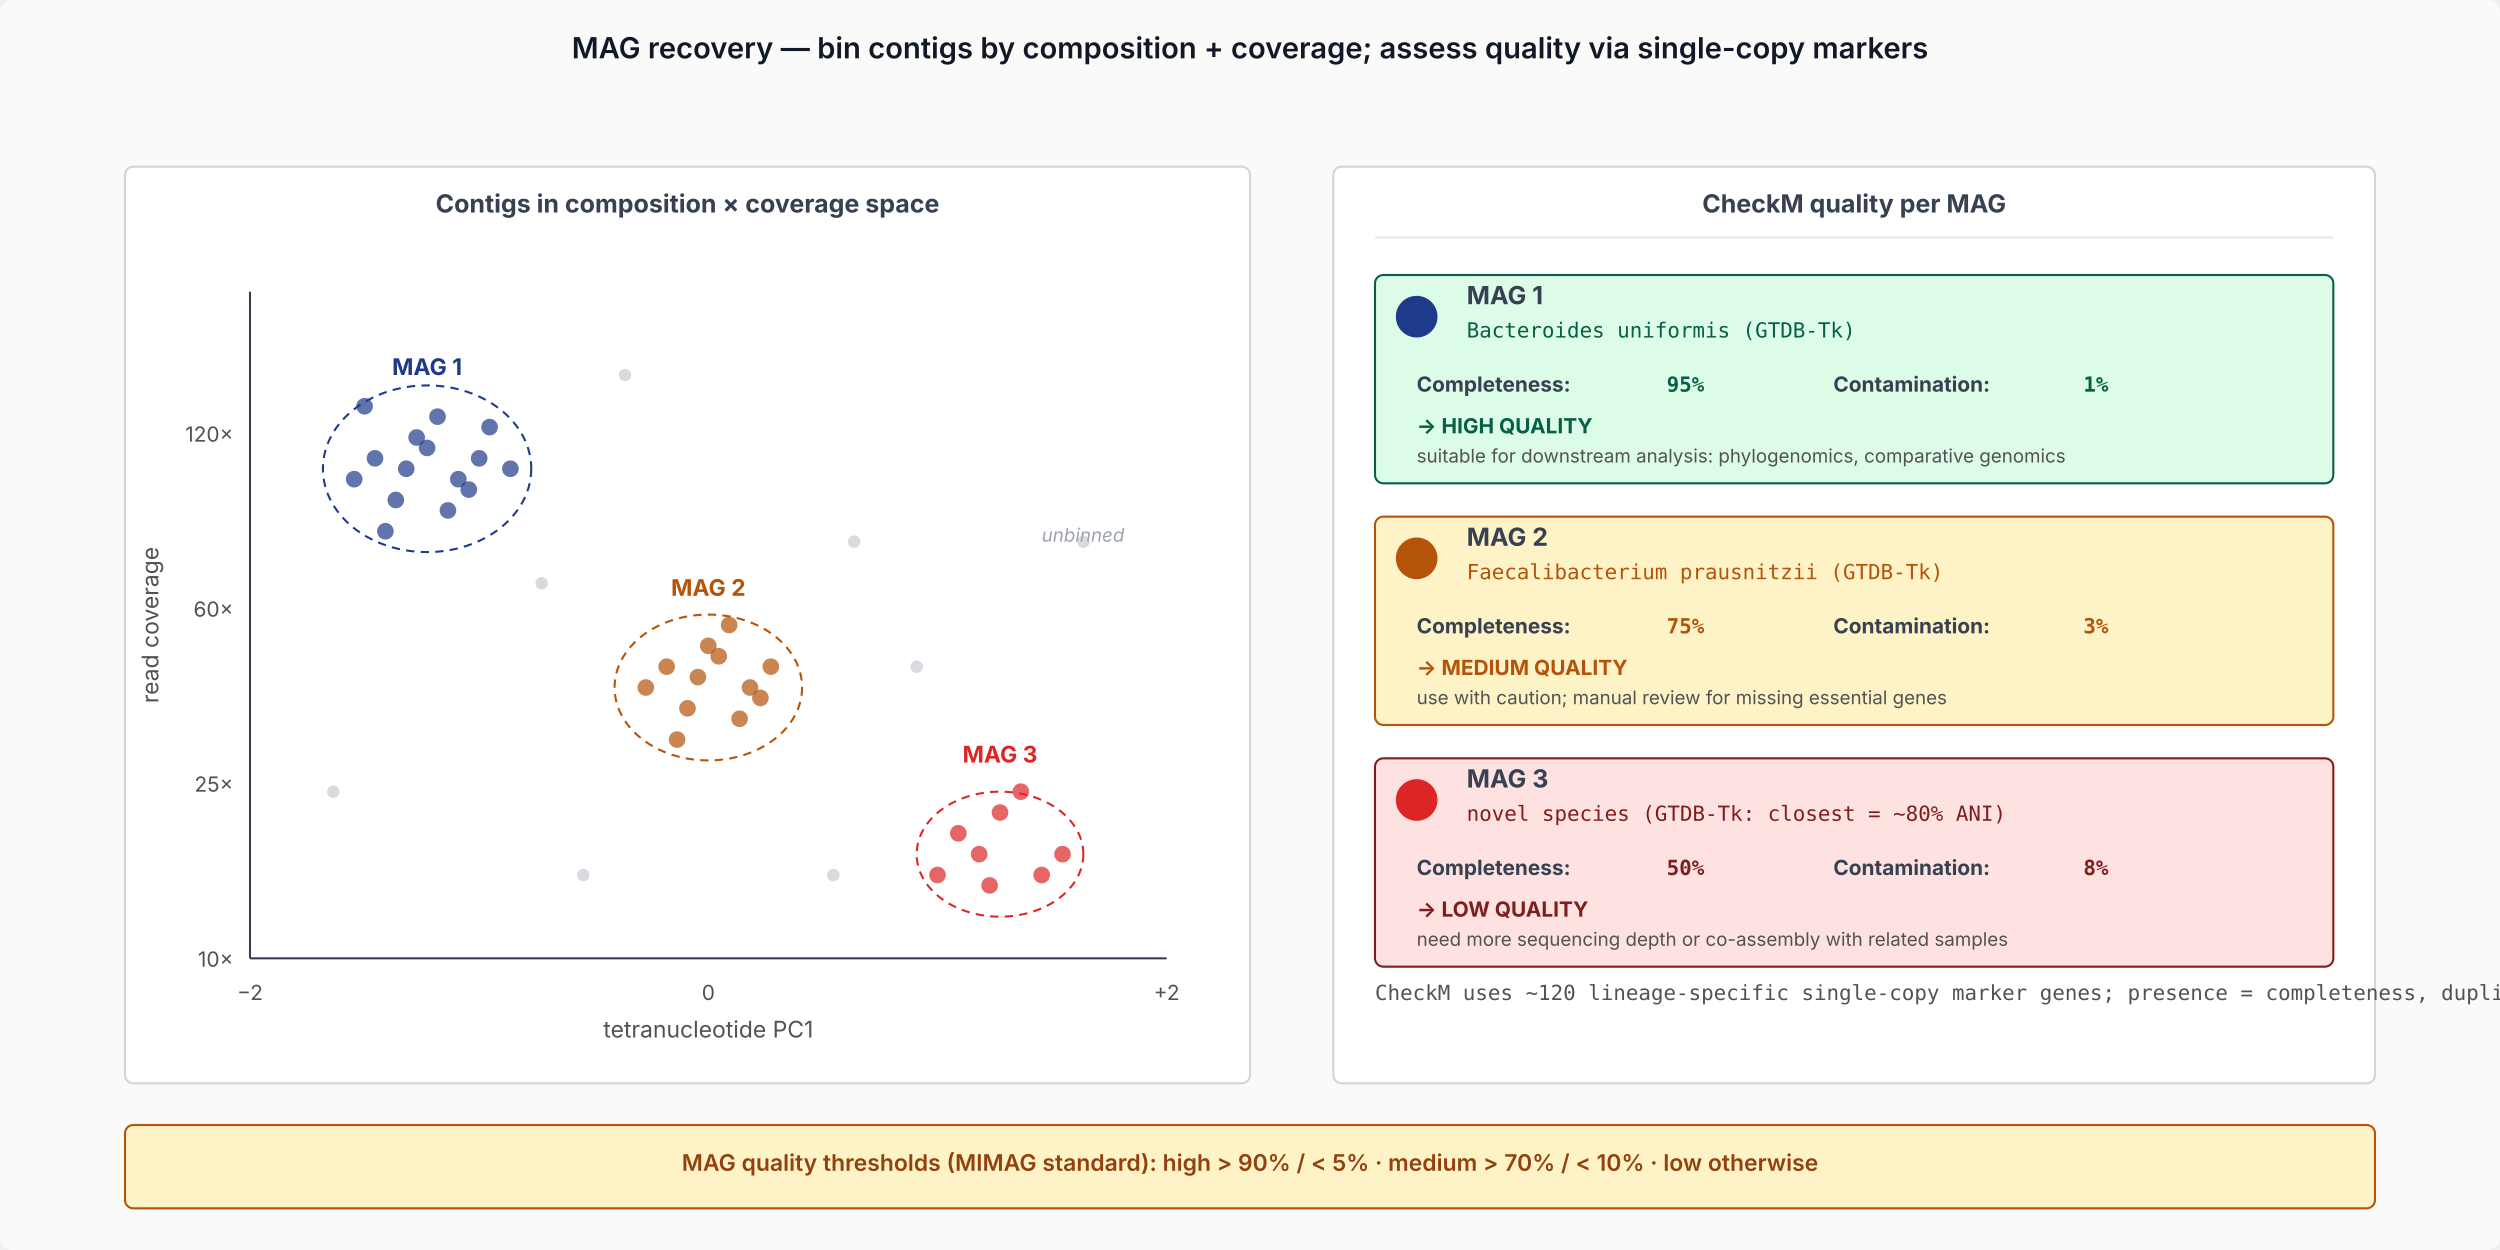
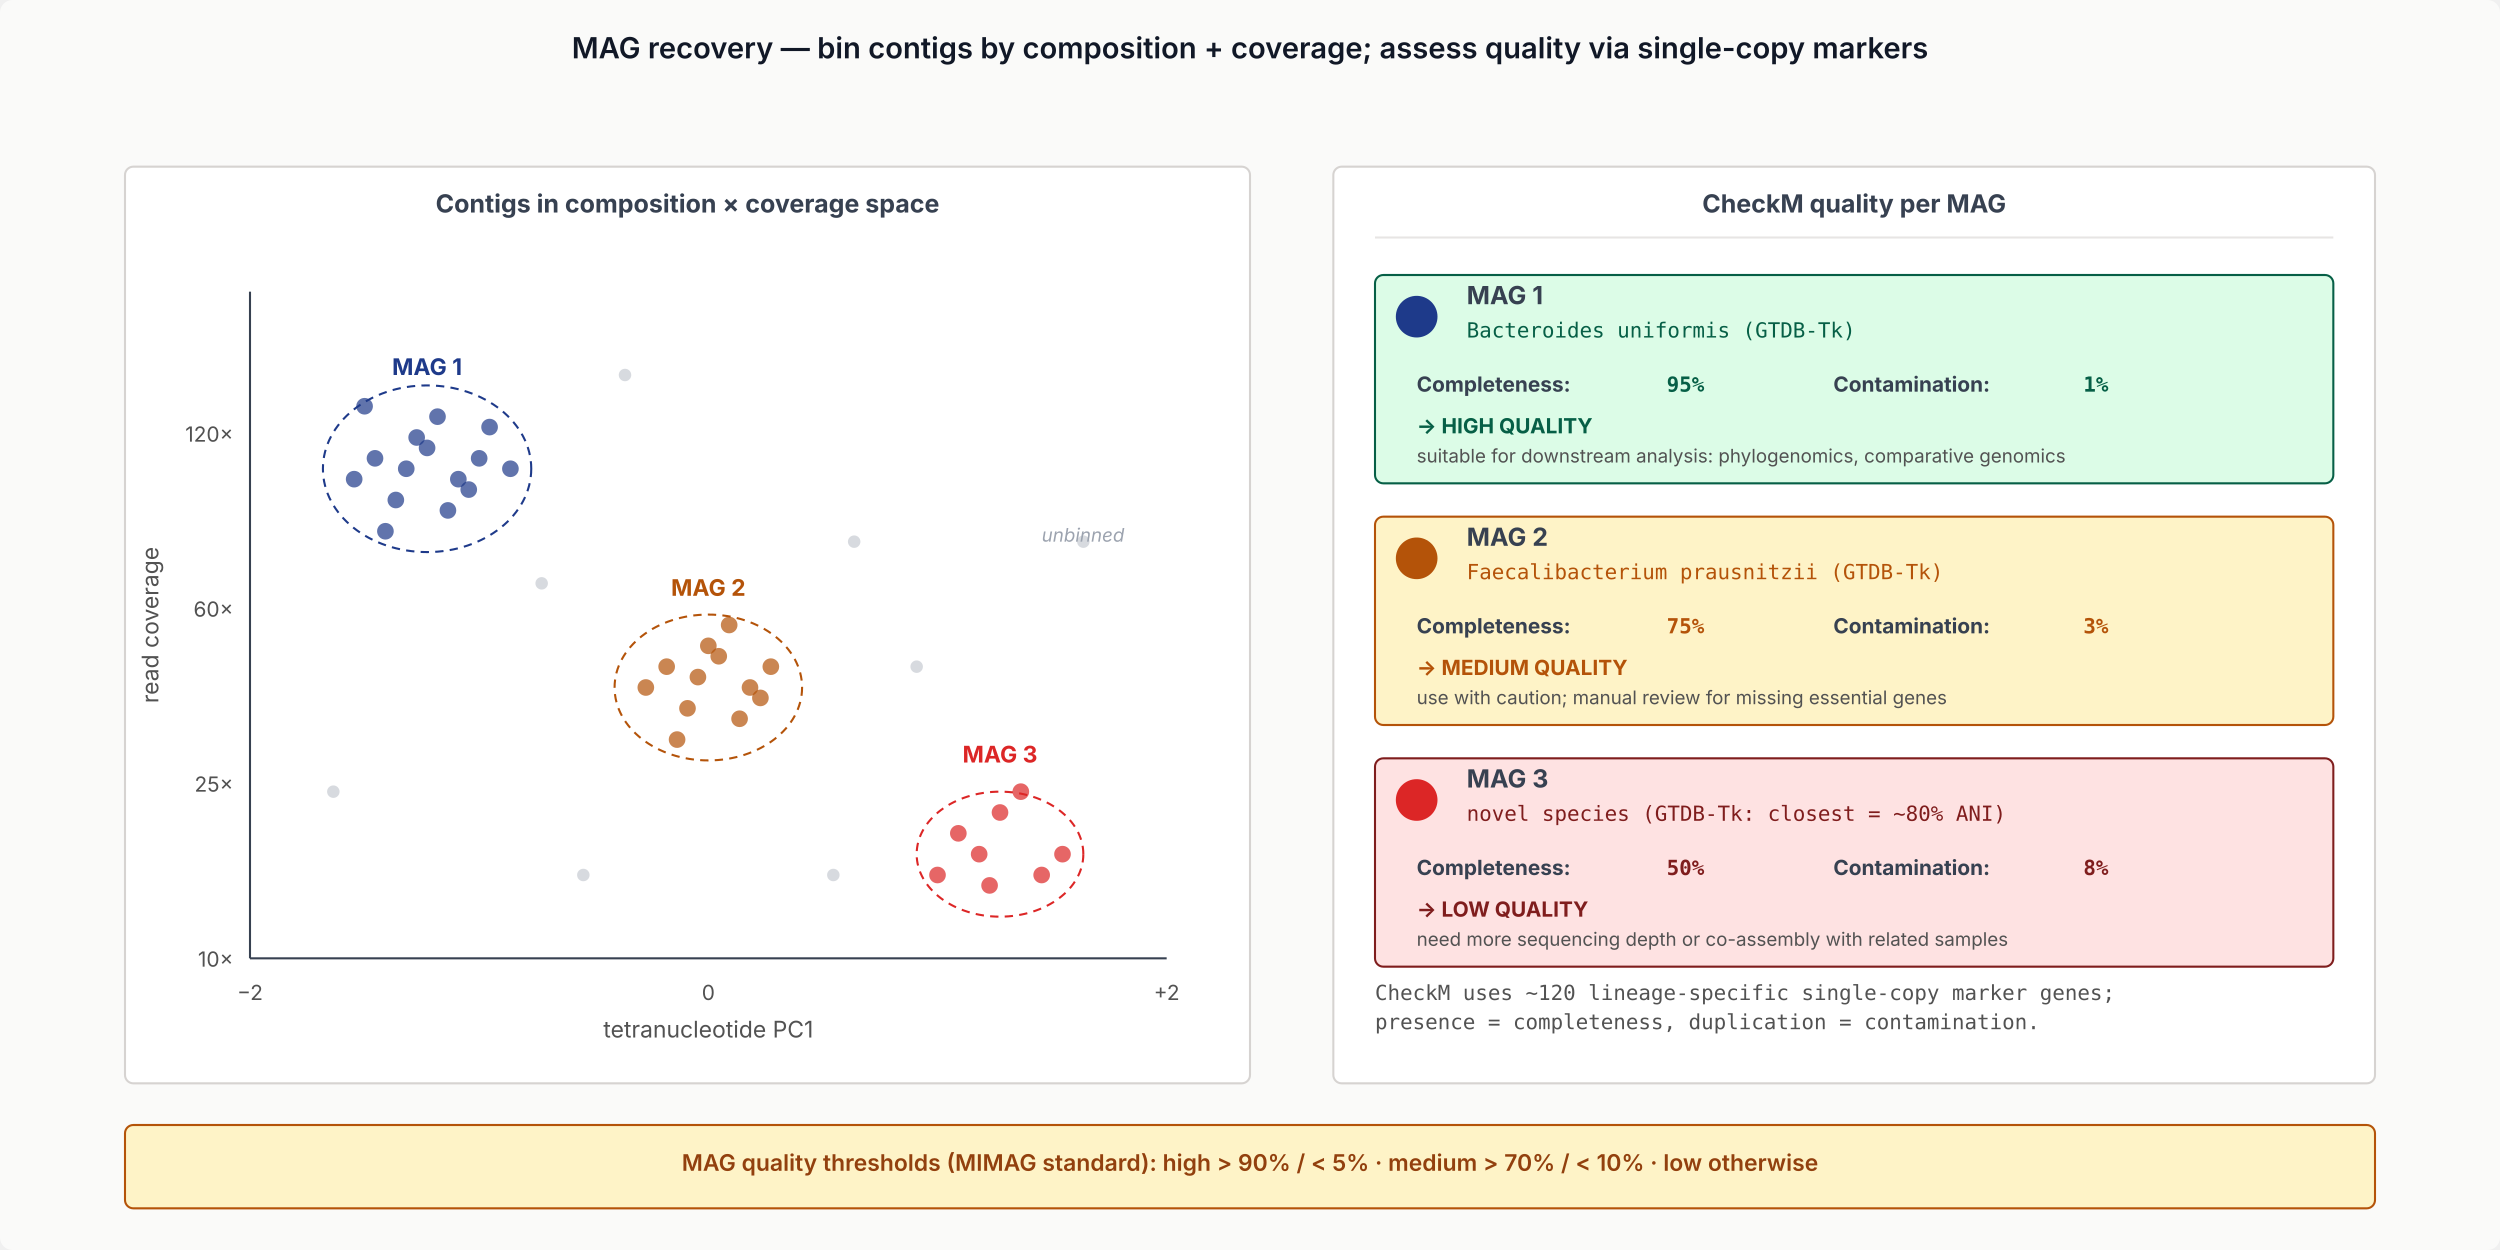
<svg xmlns="http://www.w3.org/2000/svg" viewBox="0 0 1200 600" width="1200" height="600" font-family="Inter, sans-serif">
  <defs>
    <style>text { font-family: Inter, sans-serif; } .mono { font-family: 'JetBrains Mono', monospace; font-size: 10px; }</style>
  </defs>
  <rect width="1200" height="600" fill="#fafaf9" rx="6" />
  <text x="600" y="28" text-anchor="middle" font-size="14" font-weight="600" fill="#111827">MAG recovery — bin contigs by composition + coverage; assess quality via single-copy markers</text>
  <g transform="translate(60,80)">
    <rect width="540" height="440" fill="#fff" stroke="#d6d3d1" rx="4" />
    <text x="270" y="22" text-anchor="middle" font-size="12" font-weight="700" fill="#374151">Contigs in composition × coverage space</text>
    <g transform="translate(60,60)">
      <line x1="0" y1="320" x2="440" y2="320" stroke="#374151" />
      <line x1="0" y1="0" x2="0" y2="320" stroke="#374151" />
      <g class="mono" font-size="10" fill="#525252">
        <text x="-8" y="324" text-anchor="end">10×</text>
        <text x="-8" y="240" text-anchor="end">25×</text>
        <text x="-8" y="156" text-anchor="end">60×</text>
        <text x="-8" y="72" text-anchor="end">120×</text>
        <text x="0" y="340" text-anchor="middle">−2</text>
        <text x="220" y="340" text-anchor="middle">0</text>
        <text x="440" y="340" text-anchor="middle">+2</text>
      </g>
      <text x="220" y="358" text-anchor="middle" font-size="11" fill="#525252">tetranucleotide PC1</text>
      <text x="-44" y="160" text-anchor="middle" font-size="11" fill="#525252" transform="rotate(-90 -44 160)">read coverage</text>
      <g fill="#1e3a8a" fill-opacity="0.7">
        <circle cx="60" cy="80" r="4" />
        <circle cx="80" cy="70" r="4" />
        <circle cx="100" cy="90" r="4" />
        <circle cx="70" cy="100" r="4" />
        <circle cx="90" cy="60" r="4" />
        <circle cx="50" cy="90" r="4" />
        <circle cx="110" cy="80" r="4" />
        <circle cx="75" cy="85" r="4" />
        <circle cx="85" cy="75" r="4" />
        <circle cx="95" cy="105" r="4" />
        <circle cx="65" cy="115" r="4" />
        <circle cx="105" cy="95" r="4" />
        <circle cx="115" cy="65" r="4" />
        <circle cx="55" cy="55" r="4" />
        <circle cx="125" cy="85" r="4" />
      </g>
      <ellipse cx="85" cy="85" rx="50" ry="40" fill="none" stroke="#1e3a8a" stroke-dasharray="4 3" />
      <text x="85" y="40" text-anchor="middle" font-size="11" font-weight="700" fill="#1e3a8a">MAG 1</text>
      <g fill="#b45309" fill-opacity="0.7">
        <circle cx="200" cy="180" r="4" />
        <circle cx="220" cy="170" r="4" />
        <circle cx="240" cy="190" r="4" />
        <circle cx="210" cy="200" r="4" />
        <circle cx="230" cy="160" r="4" />
        <circle cx="190" cy="190" r="4" />
        <circle cx="250" cy="180" r="4" />
        <circle cx="215" cy="185" r="4" />
        <circle cx="225" cy="175" r="4" />
        <circle cx="235" cy="205" r="4" />
        <circle cx="205" cy="215" r="4" />
        <circle cx="245" cy="195" r="4" />
      </g>
      <ellipse cx="220" cy="190" rx="45" ry="35" fill="none" stroke="#b45309" stroke-dasharray="4 3" />
      <text x="220" y="146" text-anchor="middle" font-size="11" font-weight="700" fill="#b45309">MAG 2</text>
      <g fill="#dc2626" fill-opacity="0.7">
        <circle cx="340" cy="260" r="4" />
        <circle cx="360" cy="250" r="4" />
        <circle cx="380" cy="280" r="4" />
        <circle cx="350" cy="270" r="4" />
        <circle cx="370" cy="240" r="4" />
        <circle cx="330" cy="280" r="4" />
        <circle cx="390" cy="270" r="4" />
        <circle cx="355" cy="285" r="4" />
      </g>
      <ellipse cx="360" cy="270" rx="40" ry="30" fill="none" stroke="#dc2626" stroke-dasharray="4 3" />
      <text x="360" y="226" text-anchor="middle" font-size="11" font-weight="700" fill="#dc2626">MAG 3</text>
      <g fill="#9ca3af" fill-opacity="0.4">
        <circle cx="160" cy="280" r="3" />
        <circle cx="290" cy="120" r="3" />
        <circle cx="40" cy="240" r="3" />
        <circle cx="400" cy="120" r="3" />
        <circle cx="180" cy="40" r="3" />
        <circle cx="280" cy="280" r="3" />
        <circle cx="320" cy="180" r="3" />
        <circle cx="140" cy="140" r="3" />
      </g>
      <text x="380" y="120" font-size="9" fill="#9ca3af" font-style="italic">unbinned</text>
    </g>
  </g>
  <g transform="translate(640,80)">
    <rect width="500" height="440" fill="#fff" stroke="#d6d3d1" rx="4" />
    <text x="250" y="22" text-anchor="middle" font-size="12" font-weight="700" fill="#374151">CheckM quality per MAG</text>
    <line x1="20" y1="34" x2="480" y2="34" stroke="#e7e5e4" />
    <g transform="translate(20,52)">
      <rect width="460" height="100" fill="#dcfce7" stroke="#065f46" rx="4" />
      <circle cx="20" cy="20" r="10" fill="#1e3a8a" />
      <text x="44" y="14" font-size="12" font-weight="700" fill="#374151">MAG 1</text>
      <text x="44" y="30" font-size="10" class="mono" fill="#065f46">Bacteroides uniformis (GTDB-Tk)</text>
      <text x="20" y="56" font-size="10" font-weight="700" fill="#374151">Completeness:</text>
      <text x="140" y="56" font-size="14" font-weight="700" fill="#065f46" class="mono">95%</text>
      <text x="220" y="56" font-size="10" font-weight="700" fill="#374151">Contamination:</text>
      <text x="340" y="56" font-size="14" font-weight="700" fill="#065f46" class="mono">1%</text>
      <text x="20" y="76" font-size="10" font-weight="700" fill="#065f46">→ HIGH QUALITY</text>
      <text x="20" y="90" font-size="9" fill="#525252">suitable for downstream analysis: phylogenomics, comparative genomics</text>
    </g>
    <g transform="translate(20,168)">
      <rect width="460" height="100" fill="#fef3c7" stroke="#b45309" rx="4" />
      <circle cx="20" cy="20" r="10" fill="#b45309" />
      <text x="44" y="14" font-size="12" font-weight="700" fill="#374151">MAG 2</text>
      <text x="44" y="30" font-size="10" class="mono" fill="#b45309">Faecalibacterium prausnitzii (GTDB-Tk)</text>
      <text x="20" y="56" font-size="10" font-weight="700" fill="#374151">Completeness:</text>
      <text x="140" y="56" font-size="14" font-weight="700" fill="#b45309" class="mono">75%</text>
      <text x="220" y="56" font-size="10" font-weight="700" fill="#374151">Contamination:</text>
      <text x="340" y="56" font-size="14" font-weight="700" fill="#b45309" class="mono">3%</text>
      <text x="20" y="76" font-size="10" font-weight="700" fill="#b45309">→ MEDIUM QUALITY</text>
      <text x="20" y="90" font-size="9" fill="#525252">use with caution; manual review for missing essential genes</text>
    </g>
    <g transform="translate(20,284)">
      <rect width="460" height="100" fill="#fee2e2" stroke="#7f1d1d" rx="4" />
      <circle cx="20" cy="20" r="10" fill="#dc2626" />
      <text x="44" y="14" font-size="12" font-weight="700" fill="#374151">MAG 3</text>
      <text x="44" y="30" font-size="10" class="mono" fill="#7f1d1d">novel species (GTDB-Tk: closest = ~80% ANI)</text>
      <text x="20" y="56" font-size="10" font-weight="700" fill="#374151">Completeness:</text>
      <text x="140" y="56" font-size="14" font-weight="700" fill="#7f1d1d" class="mono">50%</text>
      <text x="220" y="56" font-size="10" font-weight="700" fill="#374151">Contamination:</text>
      <text x="340" y="56" font-size="14" font-weight="700" fill="#7f1d1d" class="mono">8%</text>
      <text x="20" y="76" font-size="10" font-weight="700" fill="#7f1d1d">→ LOW QUALITY</text>
      <text x="20" y="90" font-size="9" fill="#525252">need more sequencing depth or co-assembly with related samples</text>
    </g>
    <g transform="translate(20,400)">
-       <text x="0" y="0" font-size="9" fill="#525252" class="mono">CheckM uses ~120 lineage-specific single-copy marker genes; presence = completeness, duplication = contamination.</text>
+       <text x="0" y="0" font-size="9" fill="#525252" class="mono">CheckM uses ~120 lineage-specific single-copy marker genes;</text>
+       <text x="0" y="14" font-size="9" fill="#525252" class="mono">presence = completeness, duplication = contamination.</text>
    </g>
  </g>
  <g transform="translate(60,540)">
    <rect width="1080" height="40" fill="#fef3c7" stroke="#b45309" rx="4" />
    <text x="540" y="22" text-anchor="middle" font-size="11" font-weight="600" fill="#92400e">MAG quality thresholds (MIMAG standard): high &gt; 90% / &lt; 5% · medium &gt; 70% / &lt; 10% · low otherwise</text>
  </g>
</svg>
